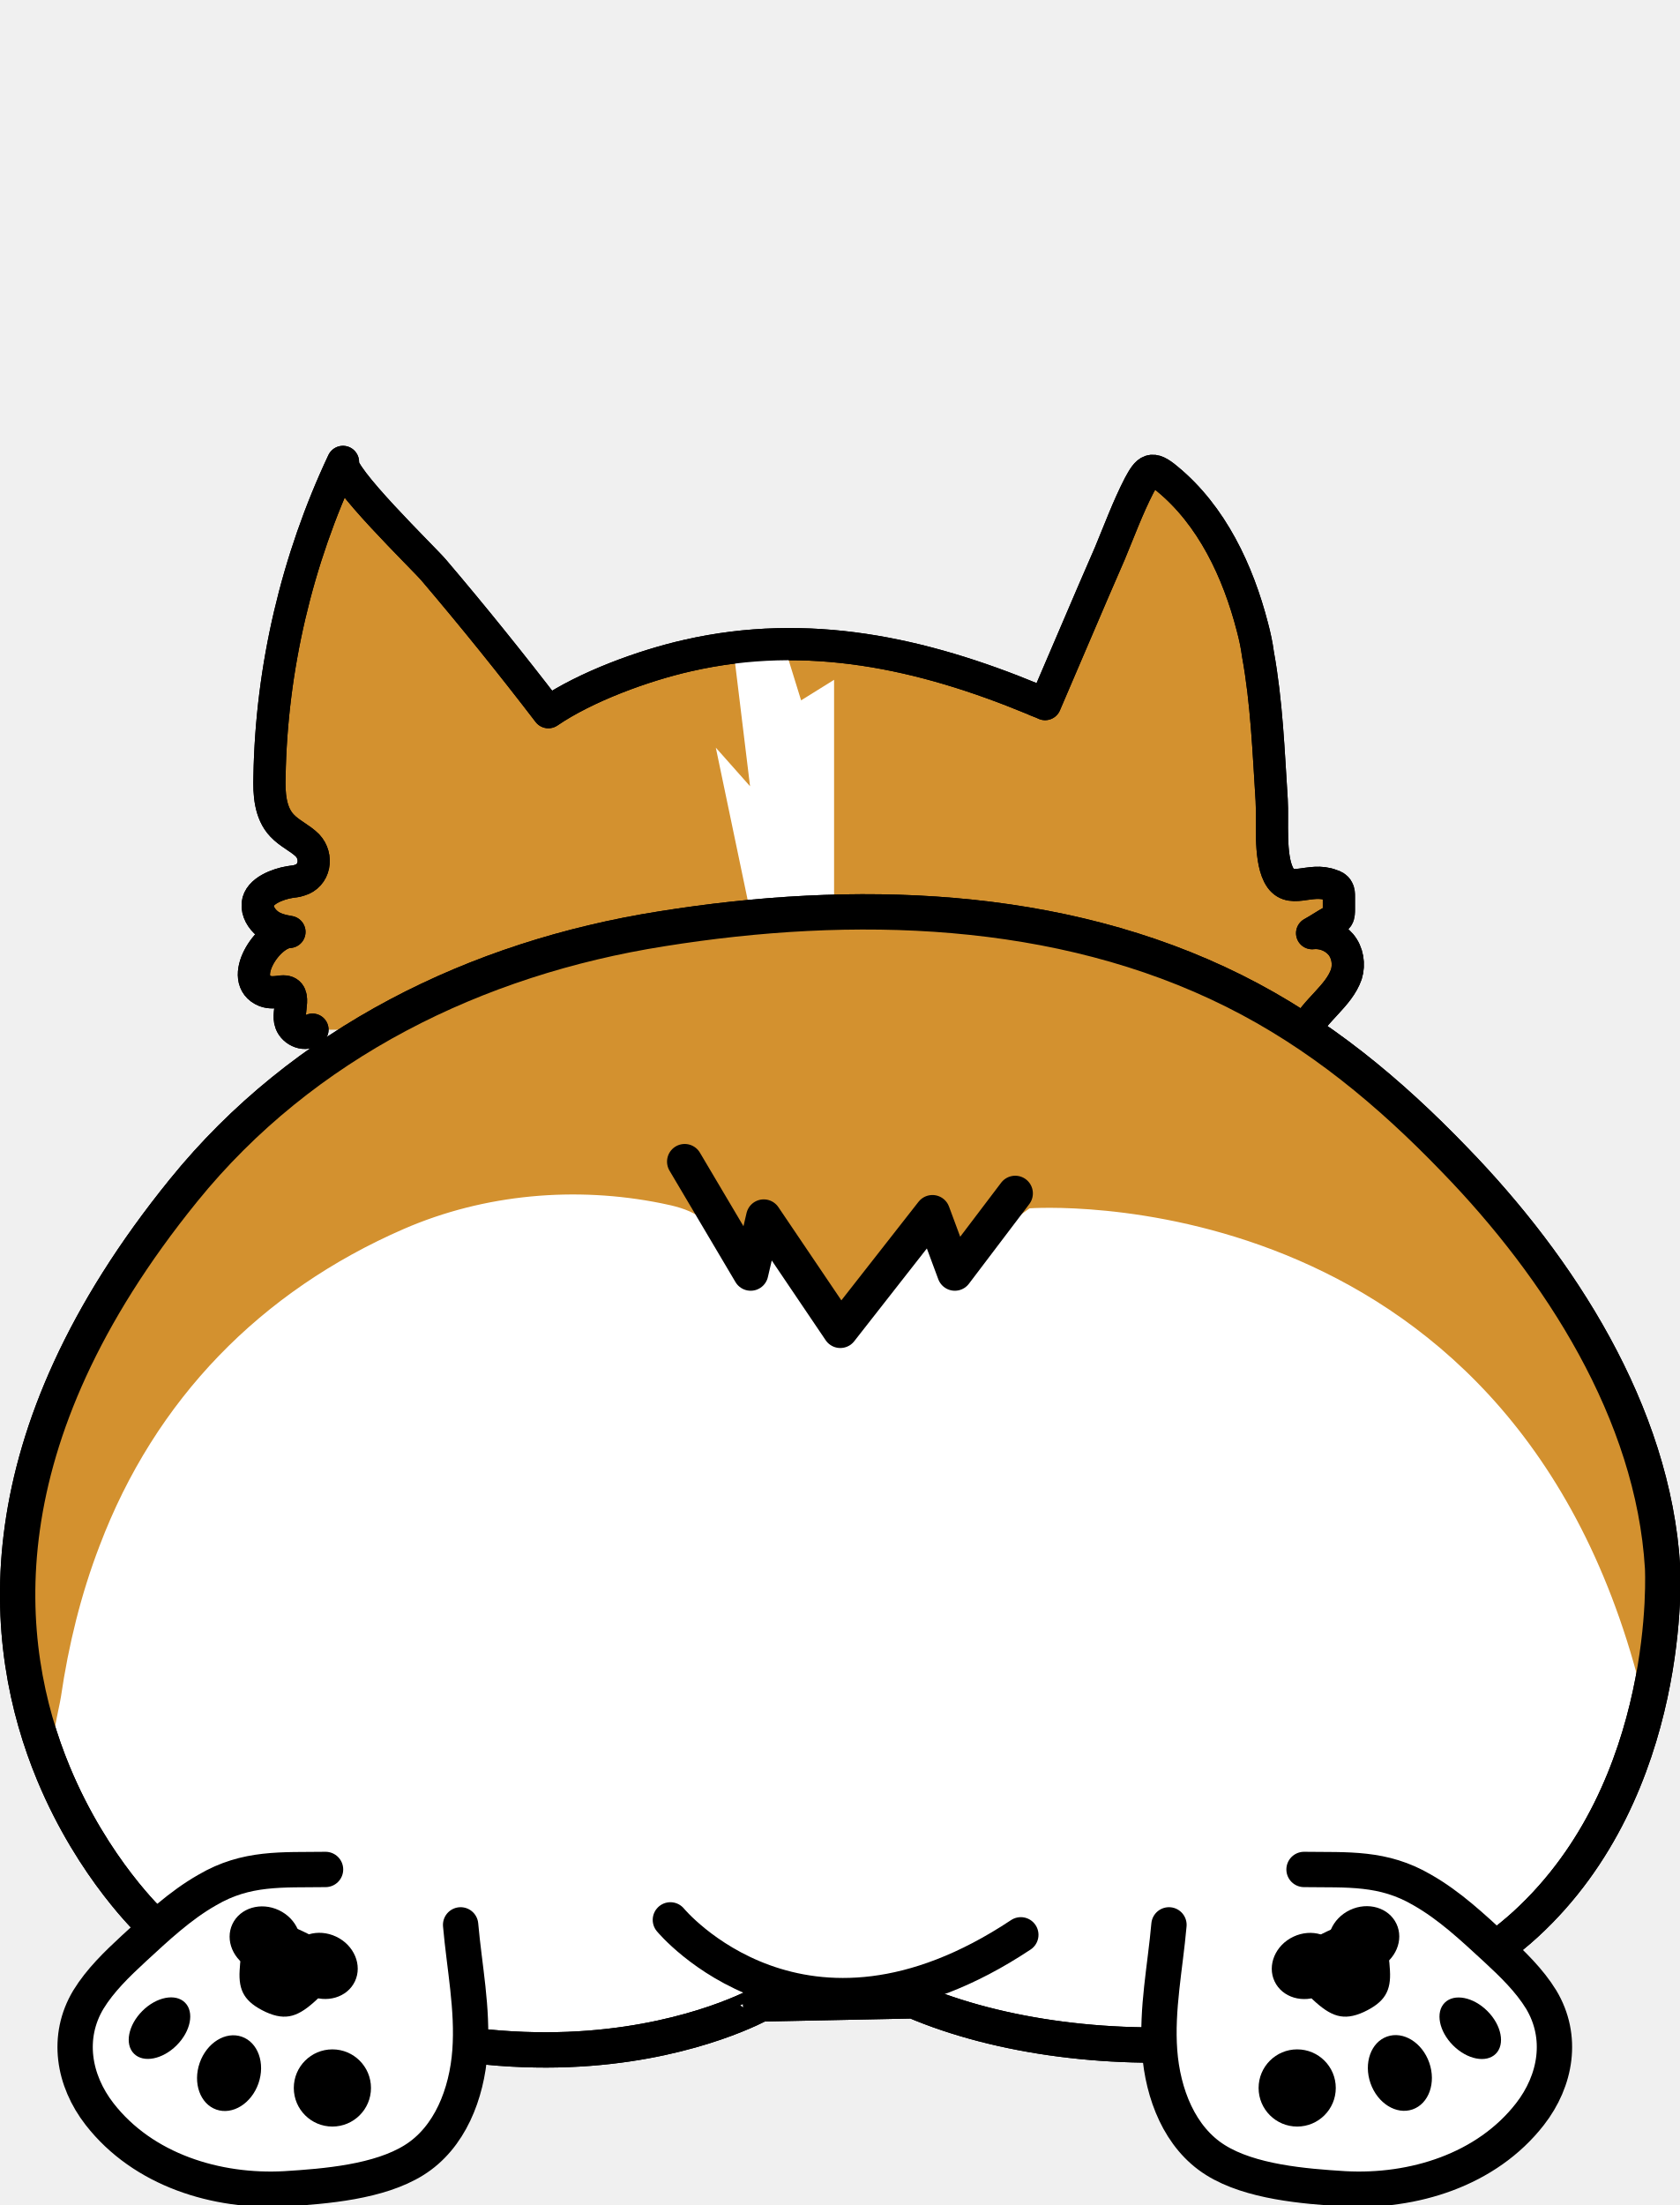
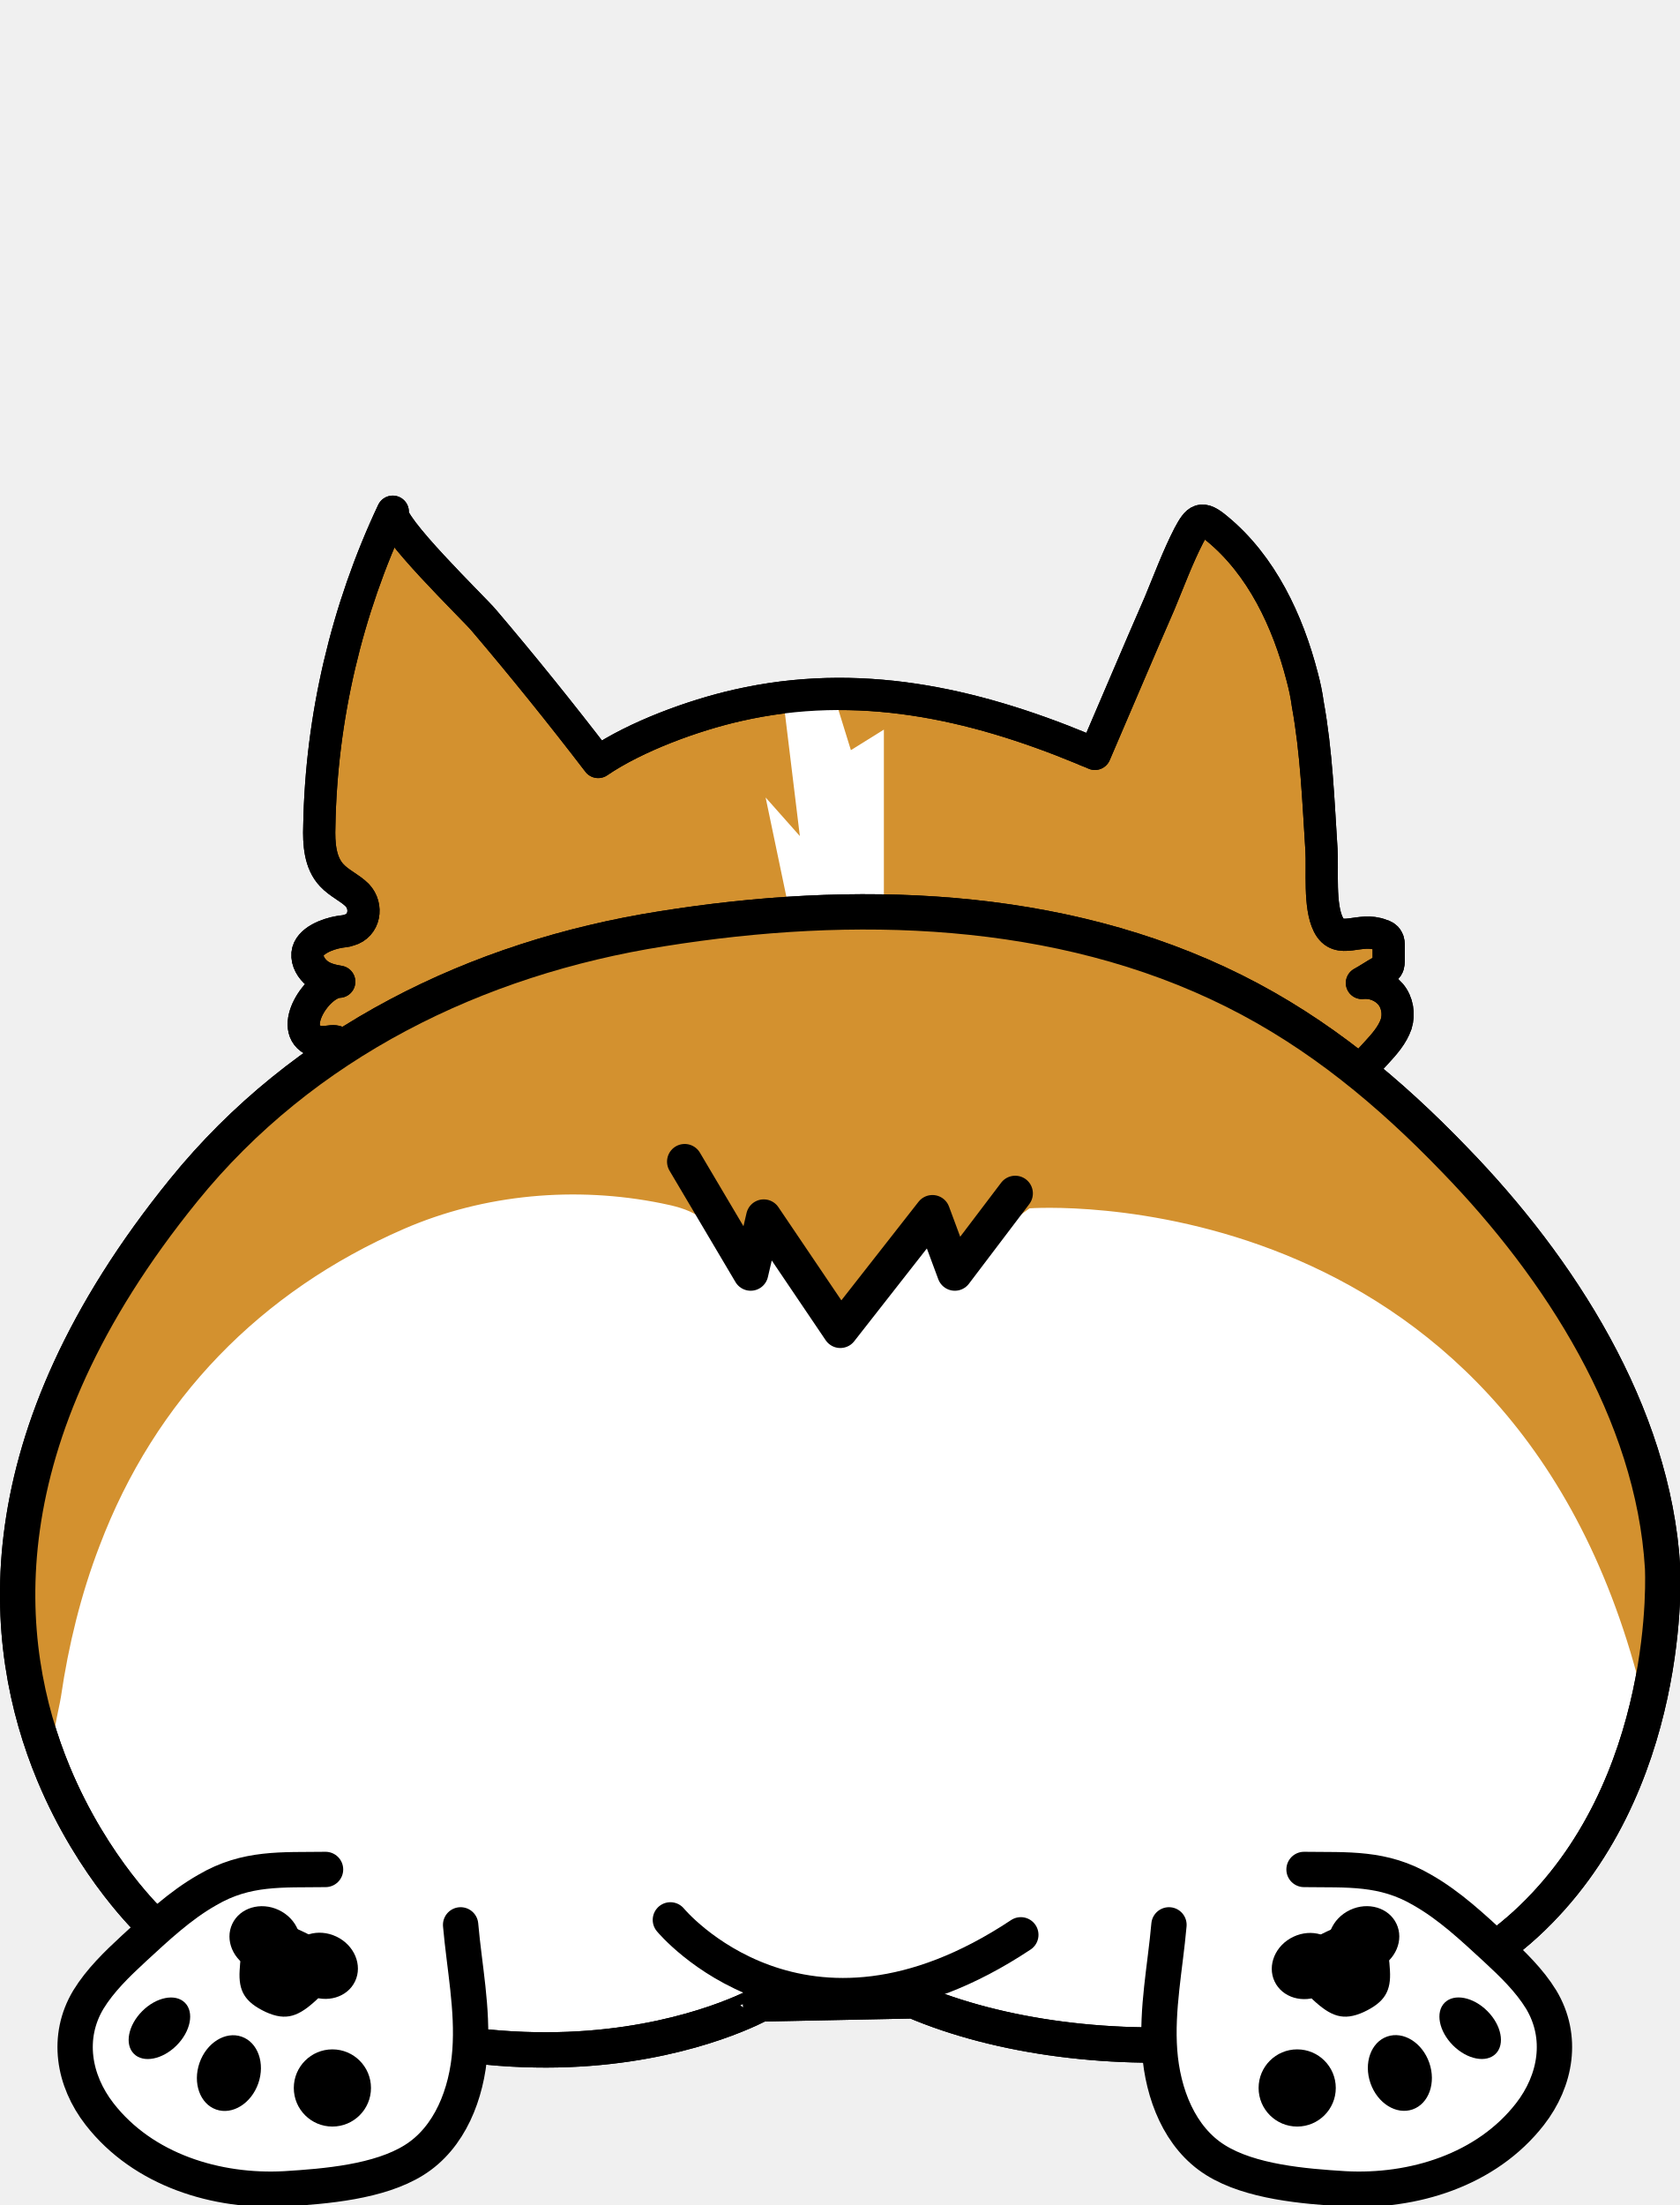
<svg xmlns="http://www.w3.org/2000/svg" version="1.1" id="Layer_1" x="0px" y="0px" viewBox="0 0 269.9 354.2" style="enable-background:new 0 0 269.9 354.2;" xml:space="preserve">
  <style type="text/css">
	.st0{fill:#D3912F;stroke:#000000;stroke-width:5.173;stroke-linecap:round;stroke-linejoin:round;stroke-miterlimit:10;}
	.st1{fill:#FFFFFF;}
	.st2{fill:none;stroke:#000000;stroke-width:5.173;stroke-linecap:round;stroke-linejoin:round;stroke-miterlimit:10;}
	.st3{fill:#FFFFFF;stroke:#000000;stroke-width:5.676;stroke-linecap:round;stroke-linejoin:round;stroke-miterlimit:10;}
	.st4{fill:#D3912F;}
	.st5{fill:none;stroke:#000000;stroke-width:5.676;stroke-linecap:round;stroke-linejoin:round;stroke-miterlimit:10;}
	.st6{fill:none;stroke:#000000;stroke-width:5.676;stroke-linecap:round;stroke-miterlimit:10;}
	.st7{fill:#FFFFFF;stroke:#000000;stroke-width:5.676;stroke-linecap:round;stroke-miterlimit:10;}
</style>
+   <path class="st0" d="M58.2,173.4c-1,1.1-3,0.3-3.5-1.1c-0.7-1.7,1.4-5.5-1.7-5c-0.8,0.1-1.6,0.2-2.4-0.1c-4.5-1.8,0.4-9.4,3.9-9.5  c-1.2-0.2-2.5-0.5-3.5-1.3s-1.7-2-1.6-3.2c0.2-2.1,3.3-3.2,5.1-3.5c0.5-0.1,1.1-0.1,1.6-0.3c2.5-0.7,3-3.8,1.3-5.6  c-1.2-1.2-2.9-1.9-4.1-3.2c-1.9-2-2.1-5.1-2-7.9c0.3-17.4,4.4-34.8,11.8-50.5c-1,2,13.1,15.6,14.6,17.4c6.3,7.4,12.5,15.1,18.4,22.8  c6-4.1,15.3-7.5,22.4-9.1c19.3-4.4,37.6-0.4,55.5,7c0.6,0.3,1.3,0.5,1.9,0.8c3.5-8.1,6.9-16.2,10.4-24.2c1.5-3.6,2.9-7.4,4.7-10.9  c1.4-2.6,2-3.2,4.5-1.1c7.2,5.9,11.4,14.9,13.7,23.8c0.4,1.5,0.7,2.9,0.9,4.4c1.4,7.7,1.7,15.6,2.2,23.4c0.2,3.3-0.4,9,1.1,12  c1.7,3.4,5,0.3,8.5,1.7c0.4,0.1,0.8,0.3,1,0.7c0.2,0.3,0.2,0.7,0.2,1.1c0,0.7,0,1.4,0,2.1c0,0.4,0,0.9-0.2,1.2s-0.5,0.5-0.9,0.7  c-1.1,0.6-2.1,1.3-3.2,1.9c1.7-0.2,3.5,0.5,4.6,1.8s1.4,3.2,0.9,4.8c-1.2,3.5-5.1,5.8-6.7,9.2" />
+   <polyline class="st1" points="128.5,154.4 123,128.1 128.5,134.3 125.8,112.1 134.1,112.1 136.7,120.5 142,117.2 142,154.4 " />
+   <path class="st2" d="M58.2,173.4c-1,1.1-3,0.3-3.5-1.1c-0.7-1.7,1.4-5.5-1.7-5c-0.8,0.1-1.6,0.2-2.4-0.1c-4.5-1.8,0.4-9.4,3.9-9.5  c-1.2-0.2-2.5-0.5-3.5-1.3s-1.7-2-1.6-3.2c0.2-2.1,3.3-3.2,5.1-3.5c0.5-0.1,1.1-0.1,1.6-0.3c2.5-0.7,3-3.8,1.3-5.6  c-1.2-1.2-2.9-1.9-4.1-3.2c-1.9-2-2.1-5.1-2-7.9c0.3-17.4,4.4-34.8,11.8-50.5c-1,2,13.1,15.6,14.6,17.4c6.3,7.4,12.5,15.1,18.4,22.8  c6-4.1,15.3-7.5,22.4-9.1c19.3-4.4,37.6-0.4,55.5,7c0.6,0.3,1.3,0.5,1.9,0.8c3.5-8.1,6.9-16.2,10.4-24.2c1.5-3.6,2.9-7.4,4.7-10.9  c1.4-2.6,2-3.2,4.5-1.1c7.2,5.9,11.4,14.9,13.7,23.8c0.4,1.5,0.7,2.9,0.9,4.4c1.4,7.7,1.7,15.6,2.2,23.4c0.2,3.3-0.4,9,1.1,12  c1.7,3.4,5,0.3,8.5,1.7c0.4,0.1,0.8,0.3,1,0.7c0.2,0.3,0.2,0.7,0.2,1.1c0,0.7,0,1.4,0,2.1c0,0.4,0,0.9-0.2,1.2s-0.5,0.5-0.9,0.7  c-1.1,0.6-2.1,1.3-3.2,1.9c1.7-0.2,3.5,0.5,4.6,1.8s1.4,3.2,0.9,4.8c-1.2,3.5-5.1,5.8-6.7,9.2" />
+   <path class="st3" d="M24.4,309c0,0-9.4-8.7-15.8-24.1C0,264.2-3.1,231.4,29.5,191.2c19.2-23.7,47-37.3,76.8-42  c30.6-4.9,63.8-4.1,92,10c13.6,6.8,24.9,16.2,35.4,27.1c16.8,17.3,31.9,40.6,33.4,65.5c0,0,2,35.3-22,57.3  c-24.1,22-70.7,24.1-98.3,12.3l-24.6,0.5C122.2,321.8,81.2,345.3,24.4,309z" />
+   <path class="st4" d="M8.9,282.5c-1.1-2,0.6-7.9,0.9-10c1.2-8.2,3.2-16.4,6.2-24.2c8.9-23.5,25.9-40.9,48.9-50.9  c12.9-5.6,27.6-6.9,41.4-4.1c2,0.4,4.1,0.9,5.8,2c3.7,2.2,5.9,6.2,7.9,10.1c0.8-3.8,1.5-7.5,2.3-11.3c-0.7,2.6,10.6,15,12.6,17.7  l15.2-18.8l3.5,9.7l11.8-8.6c0,0,77-5.7,98.1,76.9c0,0,18.9-60.3-59.7-108.6c-26.7-16.4-50.9-16.2-72.5-16  c-58.2,0.4-95.7,38.4-95.7,38.4S-15.3,235.6,8.9,282.5z" />
+   <path class="st5" d="M24.4,309c0,0-9.4-8.7-15.8-24.1C0,264.2-3.1,231.4,29.5,191.2c19.2-23.7,47-37.3,76.8-42  c30.6-4.9,63.8-4.1,92,10c13.6,6.8,24.9,16.2,35.4,27.1c16.8,17.3,31.9,40.6,33.4,65.5c0,0,2,35.3-22,57.3  c-24.1,22-70.7,24.1-98.3,12.3l-24.6,0.5C122.2,321.8,81.2,345.3,24.4,309z" />
+   <polyline class="st5" points="110,186.6 120.6,204.5 122.7,195.5 135,213.7 149.8,194.8 153.4,204.5 163.1,191.7 " />
+   <path class="st6" d="M107.7,308.4c0,0,21.2,25.7,56.3,2.4" />
  <g>
-     <path class="st0" d="M50.2,165.4c-1,1.1-3,0.3-3.5-1.1c-0.7-1.7,1.4-5.5-1.7-5c-0.8,0.1-1.6,0.2-2.4-0.1c-4.5-1.8,0.4-9.4,3.9-9.5   c-1.2-0.2-2.5-0.5-3.5-1.3s-1.7-2-1.6-3.2c0.2-2.1,3.3-3.2,5.1-3.5c0.5-0.1,1.1-0.1,1.6-0.3c2.5-0.7,3-3.8,1.3-5.6   c-1.2-1.2-2.9-1.9-4.1-3.2c-1.9-2-2.1-5.1-2-7.9c0.3-17.4,4.4-34.8,11.8-50.5c-1,2,13.1,15.6,14.6,17.4   c6.3,7.4,12.5,15.1,18.4,22.8c6-4.1,15.3-7.5,22.4-9.1c19.3-4.4,37.6-0.4,55.5,7c0.6,0.3,1.3,0.5,1.9,0.8   c3.5-8.1,6.9-16.2,10.4-24.2c1.5-3.6,2.9-7.4,4.7-10.9c1.4-2.6,2-3.2,4.5-1.1c7.2,5.9,11.4,14.9,13.7,23.8c0.4,1.5,0.7,2.9,0.9,4.4   c1.4,7.7,1.7,15.6,2.2,23.4c0.2,3.3-0.4,9,1.1,12c1.7,3.4,5,0.3,8.5,1.7c0.4,0.1,0.8,0.3,1,0.7c0.2,0.3,0.2,0.7,0.2,1.1   c0,0.7,0,1.4,0,2.1c0,0.4,0,0.9-0.2,1.2c-0.2,0.3-0.5,0.5-0.9,0.7c-1.1,0.6-2.1,1.3-3.2,1.9c1.7-0.2,3.5,0.5,4.6,1.8   s1.4,3.2,0.9,4.8c-1.2,3.5-5.1,5.8-6.7,9.2" />
-     <polyline class="st1" points="120.5,146.4 115,120.1 120.5,126.3 117.8,104.1 126.1,104.1 128.7,112.5 134,109.2 134,146.4  " />
-     <path class="st2" d="M50.2,165.4c-1,1.1-3,0.3-3.5-1.1c-0.7-1.7,1.4-5.5-1.7-5c-0.8,0.1-1.6,0.2-2.4-0.1c-4.5-1.8,0.4-9.4,3.9-9.5   c-1.2-0.2-2.5-0.5-3.5-1.3s-1.7-2-1.6-3.2c0.2-2.1,3.3-3.2,5.1-3.5c0.5-0.1,1.1-0.1,1.6-0.3c2.5-0.7,3-3.8,1.3-5.6   c-1.2-1.2-2.9-1.9-4.1-3.2c-1.9-2-2.1-5.1-2-7.9c0.3-17.4,4.4-34.8,11.8-50.5c-1,2,13.1,15.6,14.6,17.4   c6.3,7.4,12.5,15.1,18.4,22.8c6-4.1,15.3-7.5,22.4-9.1c19.3-4.4,37.6-0.4,55.5,7c0.6,0.3,1.3,0.5,1.9,0.8   c3.5-8.1,6.9-16.2,10.4-24.2c1.5-3.6,2.9-7.4,4.7-10.9c1.4-2.6,2-3.2,4.5-1.1c7.2,5.9,11.4,14.9,13.7,23.8c0.4,1.5,0.7,2.9,0.9,4.4   c1.4,7.7,1.7,15.6,2.2,23.4c0.2,3.3-0.4,9,1.1,12c1.7,3.4,5,0.3,8.5,1.7c0.4,0.1,0.8,0.3,1,0.7c0.2,0.3,0.2,0.7,0.2,1.1   c0,0.7,0,1.4,0,2.1c0,0.4,0,0.9-0.2,1.2c-0.2,0.3-0.5,0.5-0.9,0.7c-1.1,0.6-2.1,1.3-3.2,1.9c1.7-0.2,3.5,0.5,4.6,1.8   s1.4,3.2,0.9,4.8c-1.2,3.5-5.1,5.8-6.7,9.2" />
-     <path class="st3" d="M24.4,309c0,0-9.4-8.7-15.8-24.1C0,264.2-3.1,231.4,29.5,191.2c19.2-23.7,47-37.3,76.8-42   c30.6-4.9,63.8-4.1,92,10c13.6,6.8,24.9,16.2,35.4,27.1c16.8,17.3,31.9,40.6,33.4,65.5c0,0,2,35.3-22,57.3   c-24.1,22-70.7,24.1-98.3,12.3l-24.6,0.5C122.2,321.8,81.2,345.3,24.4,309z" />
-     <path class="st4" d="M8.9,282.5c-1.1-2,0.6-7.9,0.9-10c1.2-8.2,3.2-16.4,6.2-24.2c8.9-23.5,25.9-40.9,48.9-50.9   c12.9-5.6,27.6-6.9,41.4-4.1c2,0.4,4.1,0.9,5.8,2c3.7,2.2,5.9,6.2,7.9,10.1c0.8-3.8,1.5-7.5,2.3-11.3c-0.7,2.6,10.6,15,12.6,17.7   l15.2-18.8l3.5,9.7l11.8-8.6c0,0,77-5.7,98.1,76.9c0,0,18.9-60.3-59.7-108.6c-26.7-16.4-50.9-16.2-72.5-16   c-58.2,0.4-95.7,38.4-95.7,38.4S-15.3,235.6,8.9,282.5z" />
-     <path class="st5" d="M24.4,309c0,0-9.4-8.7-15.8-24.1C0,264.2-3.1,231.4,29.5,191.2c19.2-23.7,47-37.3,76.8-42   c30.6-4.9,63.8-4.1,92,10c13.6,6.8,24.9,16.2,35.4,27.1c16.8,17.3,31.9,40.6,33.4,65.5c0,0,2,35.3-22,57.3   c-24.1,22-70.7,24.1-98.3,12.3l-24.6,0.5C122.2,321.8,81.2,345.3,24.4,309z" />
-     <polyline class="st5" points="110,186.6 120.6,204.5 122.7,195.5 135,213.7 149.8,194.8 153.4,204.5 163.1,191.7  " />
-     <path class="st6" d="M107.7,308.4c0,0,21.2,25.7,56.3,2.4" />
+     <path class="st7" d="M52.3,300.3c-7,0.1-12.7-0.4-19,3.3c-4.4,2.5-8.1,6-11.8,9.4c-2.7,2.5-5.4,5.1-7.3,8.2c-3.6,6-2.4,13,1.8,18.4   c7,9,18.8,12.6,29.8,12c6.5-0.4,15.1-1.1,20.7-4.6c5.8-3.6,8.5-10.7,9-17.5S74.6,316,74,309.2" />
+     <circle cx="53.4" cy="335.4" r="6.2" />
+     <ellipse transform="matrix(0.3296 -0.9441 0.9441 0.3296 -289.739 257.9988)" cx="36.8" cy="333" rx="6.2" ry="5" />
+     <ellipse transform="matrix(0.7071 -0.7071 0.7071 0.7071 -222.8641 113.5397)" cx="25.6" cy="325.8" rx="5.8" ry="3.9" />
    <g>
-       <path class="st7" d="M52.3,300.3c-7,0.1-12.7-0.4-19,3.3c-4.4,2.5-8.1,6-11.8,9.4c-2.7,2.5-5.4,5.1-7.3,8.2    c-3.6,6-2.4,13,1.8,18.4c7,9,18.8,12.6,29.8,12c6.5-0.4,15.1-1.1,20.7-4.6c5.8-3.6,8.5-10.7,9-17.5S74.6,316,74,309.2" />
-       <circle cx="53.4" cy="335.4" r="6.2" />
-       <ellipse transform="matrix(0.3296 -0.9441 0.9441 0.3296 -289.7136 258.0059)" cx="36.8" cy="333" rx="6.2" ry="5" />
-       <ellipse transform="matrix(0.7071 -0.7071 0.7071 0.7071 -222.8524 113.5192)" cx="25.6" cy="325.8" rx="5.8" ry="3.9" />
-       <g>
-         <ellipse transform="matrix(0.4272 -0.9042 0.9042 0.4272 -255.8987 227.7196)" cx="51.8" cy="315.8" rx="5.2" ry="5.8" />
-         <ellipse transform="matrix(0.4272 -0.9042 0.9042 0.4272 -257.272 216.9933)" cx="42.6" cy="311.5" rx="5.2" ry="5.8" />
-         <path d="M38.5,316.5c0.2-3,0.2-6.9,8.7-2.9c6,2.8,5.9,5.5,3.7,7.6c-2.9,2.7-4.9,3.5-8.2,2C39.3,321.6,38.3,319.8,38.5,316.5z" />
-         <ellipse transform="matrix(0.4272 -0.9042 0.9042 0.4272 -255.0784 221.9237)" cx="47.6" cy="312.3" rx="2.3" ry="8.9" />
-       </g>
+       <ellipse transform="matrix(0.4272 -0.9042 0.9042 0.4272 -255.8694 227.7054)" cx="51.8" cy="315.8" rx="5.2" ry="5.8" />
+       <ellipse transform="matrix(0.4272 -0.9042 0.9042 0.4272 -257.2966 216.9633)" cx="42.6" cy="311.5" rx="5.2" ry="5.8" />
+       <path d="M38.5,316.5c0.2-3,0.2-6.9,8.7-2.9c6,2.8,5.9,5.5,3.7,7.6c-2.9,2.7-4.9,3.5-8.2,2C39.3,321.6,38.3,319.8,38.5,316.5z" />
+       <ellipse transform="matrix(0.4272 -0.9042 0.9042 0.4272 -255.0814 221.9622)" cx="47.6" cy="312.3" rx="2.3" ry="8.9" />
    </g>
+   </g>
+   <g>
+     <path class="st7" d="M209.5,300.3c7,0.1,12.7-0.4,19,3.3c4.4,2.5,8.1,6,11.8,9.4c2.7,2.5,5.4,5.1,7.3,8.2c3.6,6,2.4,13-1.8,18.4   c-7,9-18.8,12.6-29.8,12c-6.5-0.4-15.1-1.1-20.7-4.6c-5.8-3.6-8.5-10.7-9-17.5s0.9-13.5,1.5-20.3" />
+     <circle cx="208.4" cy="335.4" r="6.2" />
+     <ellipse transform="matrix(0.9441 -0.3296 0.3296 0.9441 -97.1881 92.7356)" cx="224.9" cy="333" rx="5" ry="6.2" />
+     <ellipse transform="matrix(0.7071 -0.7071 0.7071 0.7071 -161.1983 262.4479)" cx="236.2" cy="325.8" rx="3.9" ry="5.8" />
    <g>
-       <path class="st7" d="M209.5,300.3c7,0.1,12.7-0.4,19,3.3c4.4,2.5,8.1,6,11.8,9.4c2.7,2.5,5.4,5.1,7.3,8.2c3.6,6,2.4,13-1.8,18.4    c-7,9-18.8,12.6-29.8,12c-6.5-0.4-15.1-1.1-20.7-4.6c-5.8-3.6-8.5-10.7-9-17.5s0.9-13.5,1.5-20.3" />
-       <circle cx="208.4" cy="335.4" r="6.2" />
-       <ellipse transform="matrix(0.9441 -0.3296 0.3296 0.9441 -97.1876 92.732)" cx="224.9" cy="333" rx="5" ry="6.2" />
-       <ellipse transform="matrix(0.7071 -0.7071 0.7071 0.7071 -161.1867 262.4514)" cx="236.2" cy="325.8" rx="3.9" ry="5.8" />
-       <g>
-         <ellipse transform="matrix(0.9042 -0.4272 0.4272 0.9042 -114.7792 119.9686)" cx="210" cy="315.8" rx="5.8" ry="5.2" />
-         <ellipse transform="matrix(0.9042 -0.4272 0.4272 0.9042 -112.0782 123.4537)" cx="219.1" cy="311.5" rx="5.8" ry="5.2" />
-         <path d="M223.3,316.5c-0.2-3-0.2-6.9-8.7-2.9c-6,2.8-5.9,5.5-3.7,7.6c2.9,2.7,4.9,3.5,8.2,2C222.5,321.6,223.5,319.8,223.3,316.5     z" />
-         <ellipse transform="matrix(0.9042 -0.4272 0.4272 0.9042 -112.8804 121.4377)" cx="214.2" cy="312.3" rx="8.9" ry="2.3" />
-       </g>
+       <ellipse transform="matrix(0.9042 -0.4272 0.4272 0.9042 -114.7792 119.9789)" cx="210" cy="315.8" rx="5.8" ry="5.2" />
+       <ellipse transform="matrix(0.9042 -0.4272 0.4272 0.9042 -112.0751 123.4518)" cx="219.1" cy="311.5" rx="5.8" ry="5.2" />
+       <path d="M223.3,316.5c-0.2-3-0.2-6.9-8.7-2.9c-6,2.8-5.9,5.5-3.7,7.6c2.9,2.7,4.9,3.5,8.2,2C222.5,321.6,223.5,319.8,223.3,316.5z    " />
+       <ellipse transform="matrix(0.9042 -0.4272 0.4272 0.9042 -112.8858 121.4391)" cx="214.2" cy="312.3" rx="8.9" ry="2.3" />
    </g>
  </g>
</svg>
